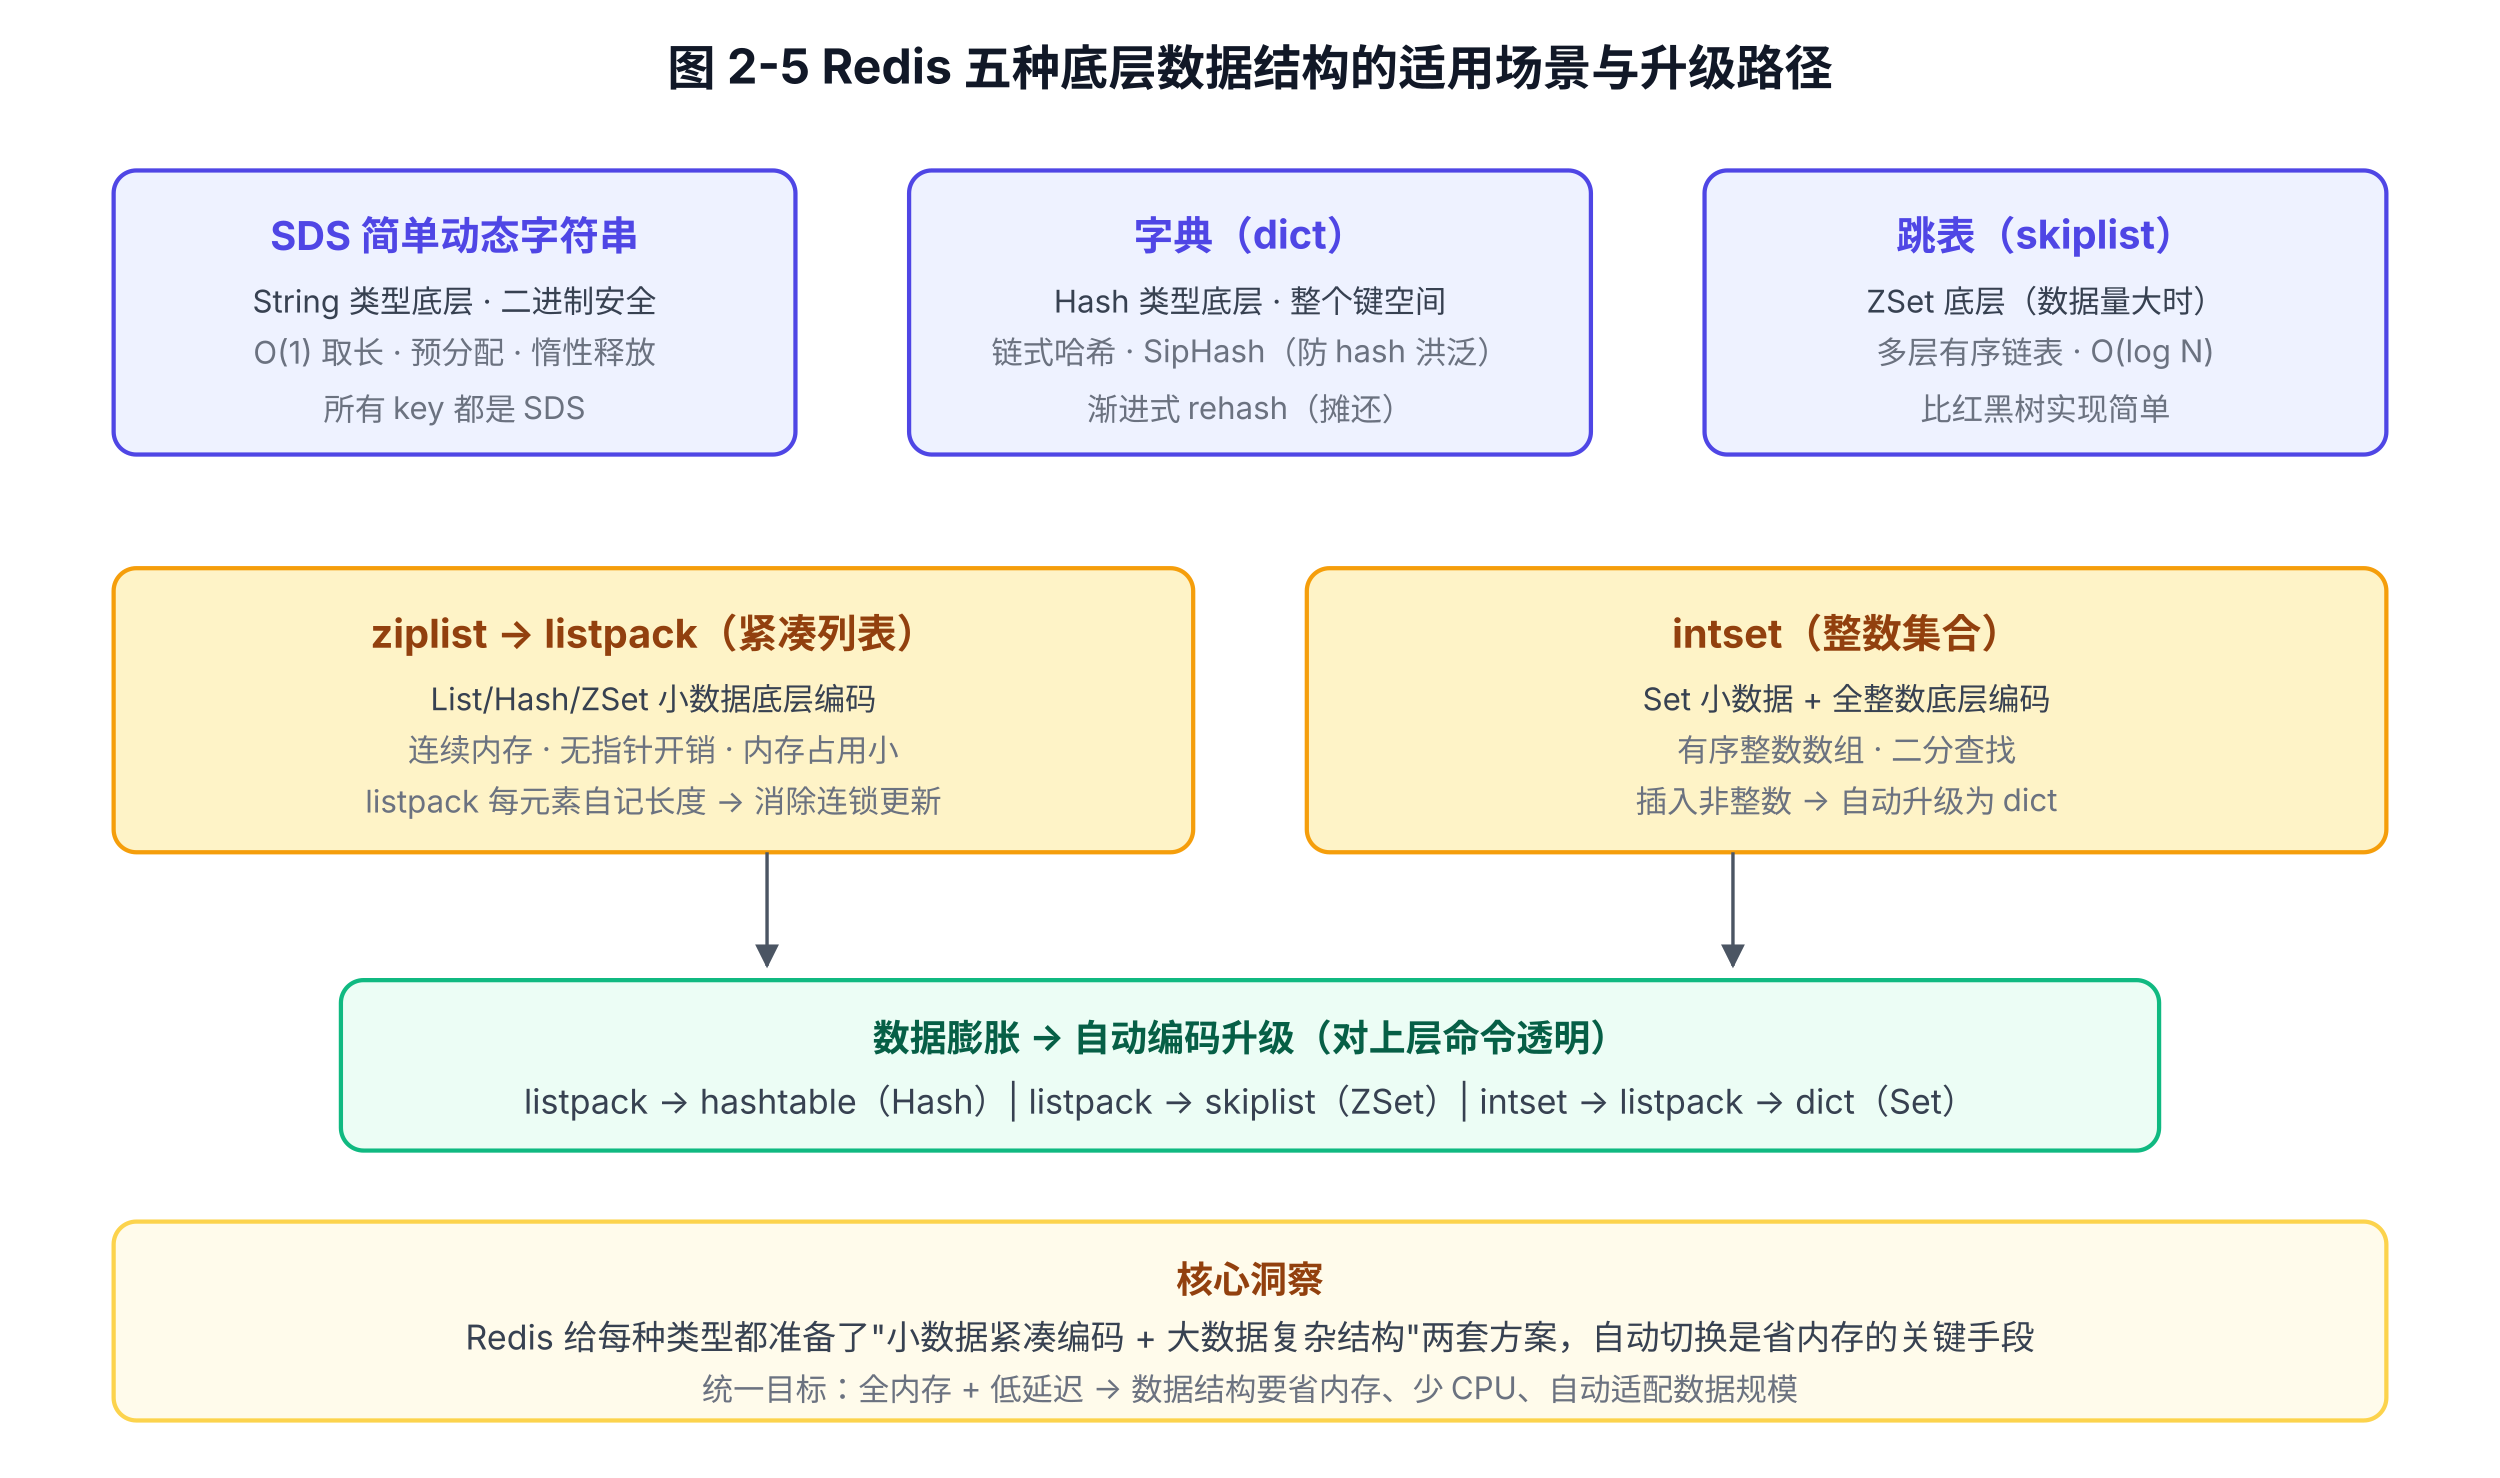
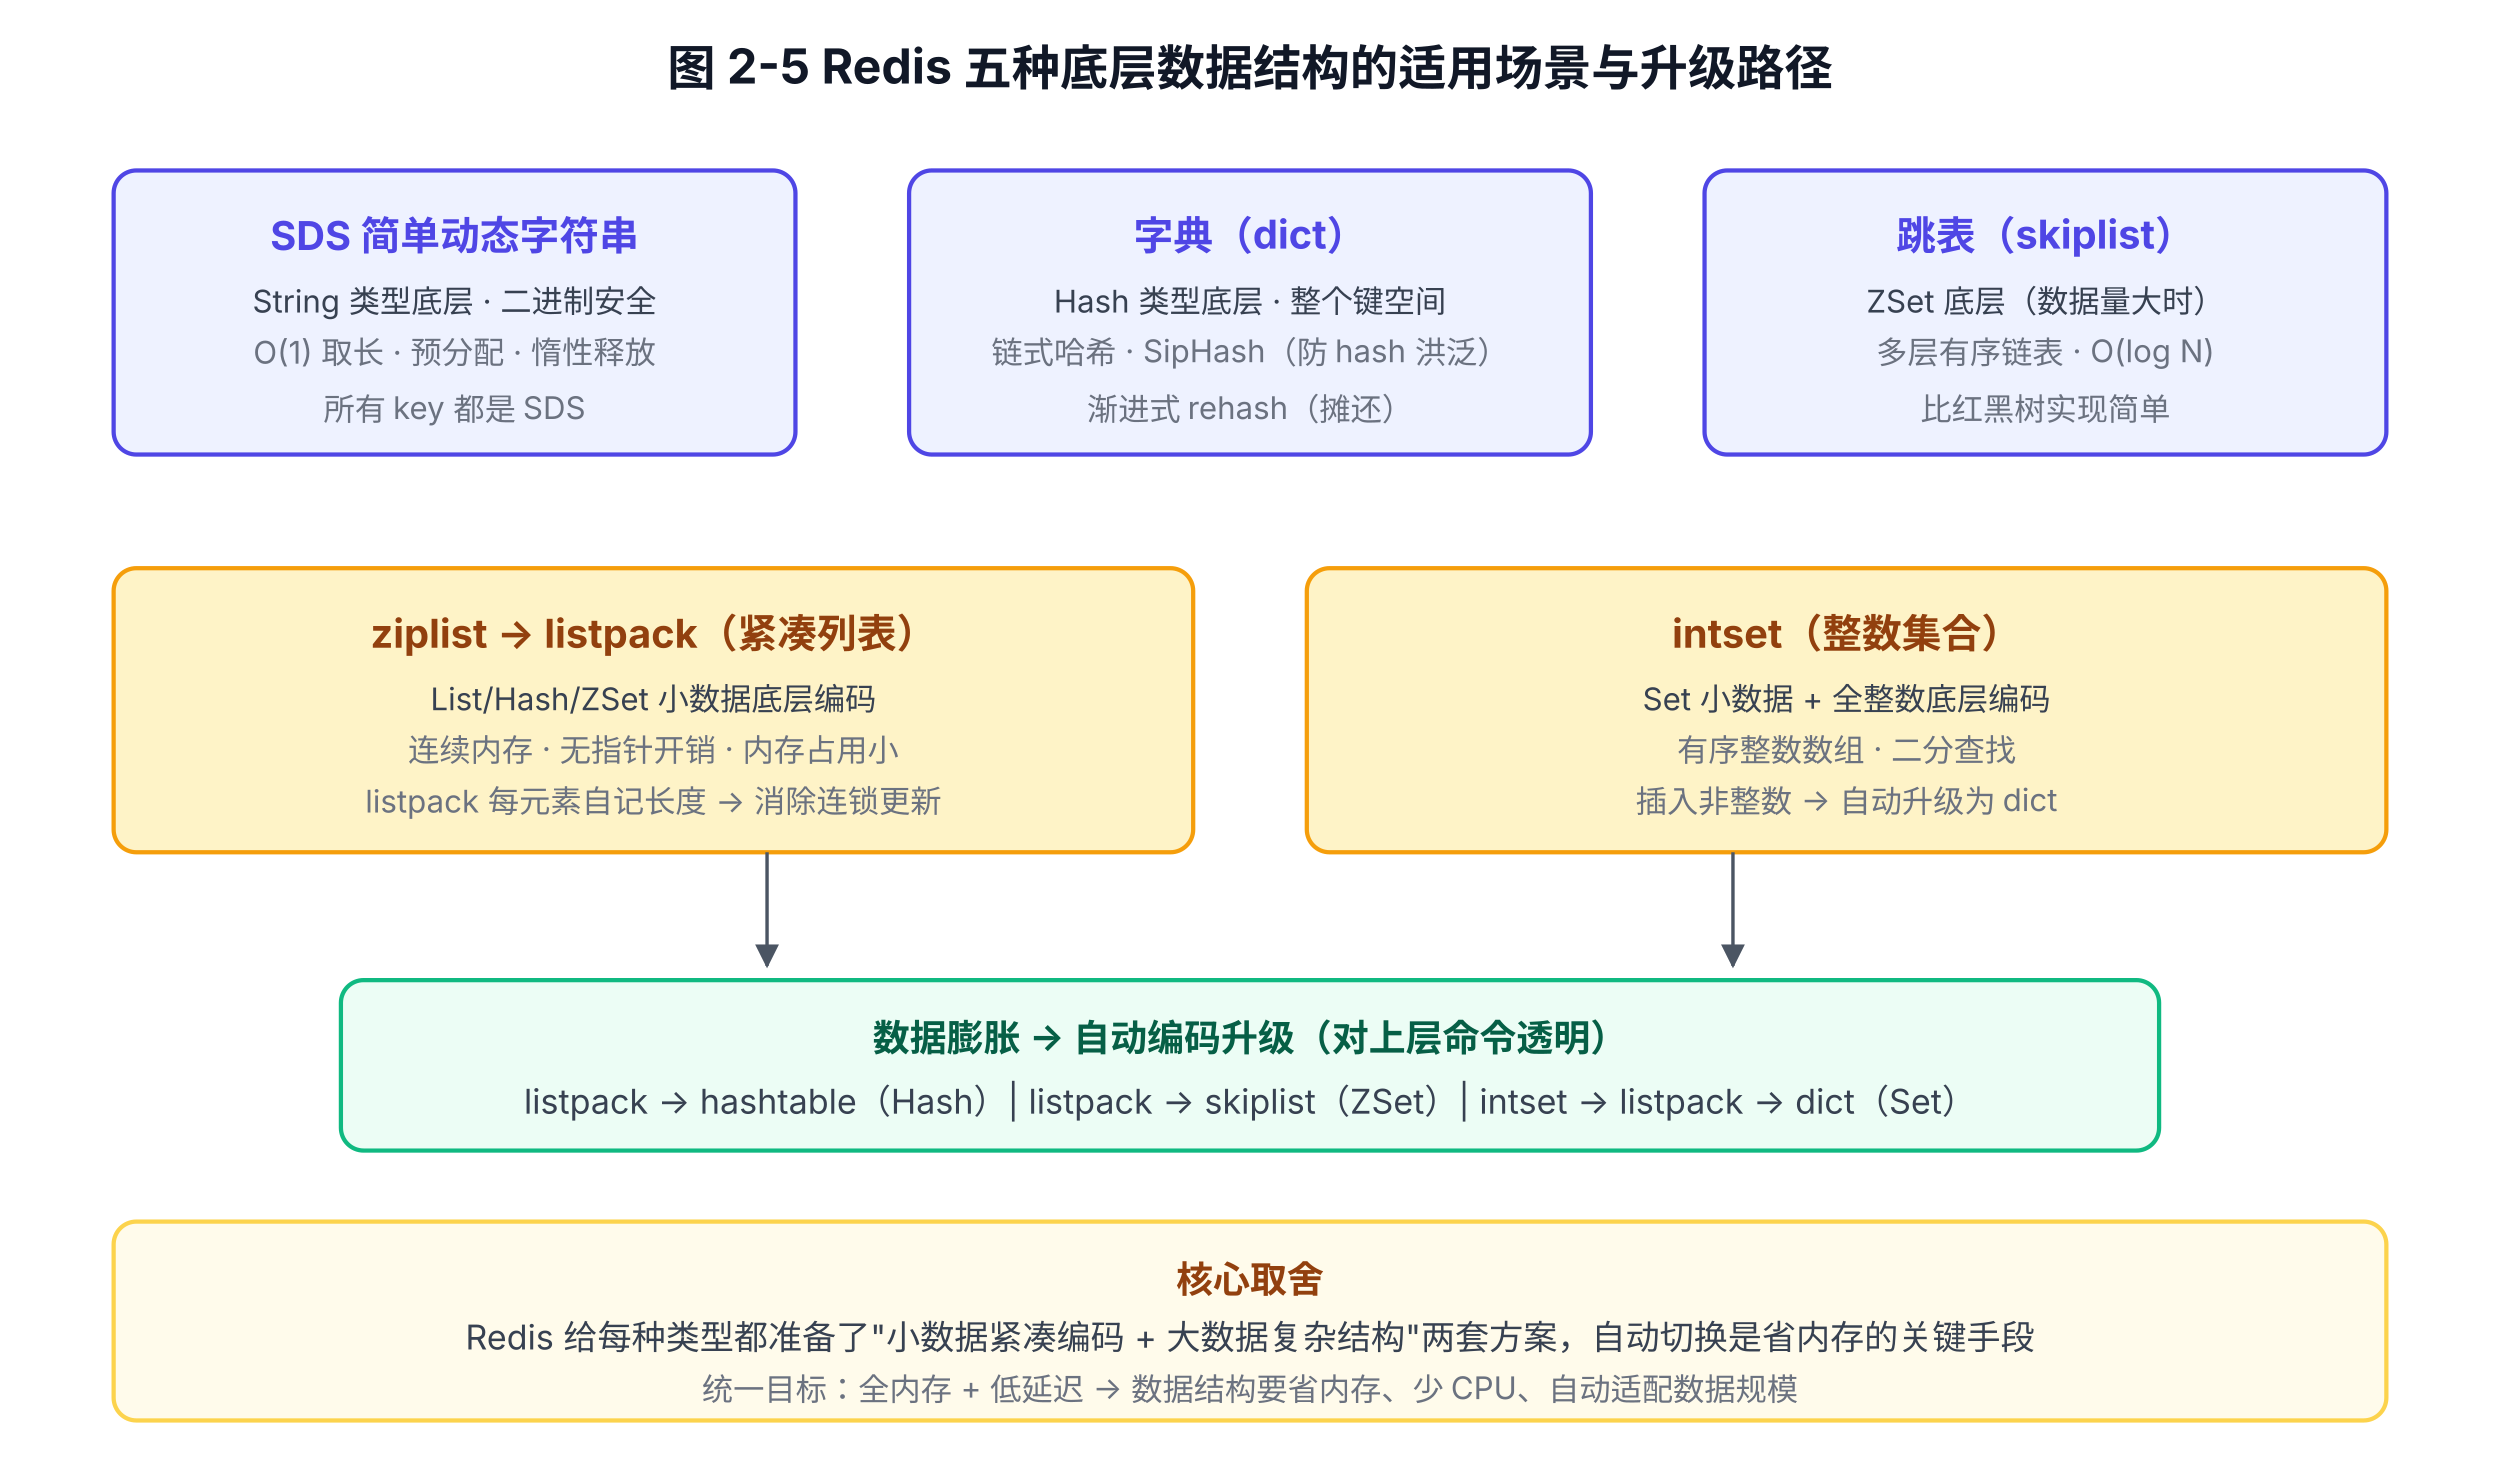
<svg xmlns="http://www.w3.org/2000/svg" viewBox="0 0 880 520" font-family="system-ui, -apple-system, 'PingFang SC', 'Microsoft YaHei', sans-serif">
  <defs>
    <marker id="arrow" viewBox="0 0 10 10" refX="9" refY="5" markerWidth="7" markerHeight="7" orient="auto-start-reverse">
      <path d="M0,0 L10,5 L0,10 z" fill="#4B5563" />
    </marker>
  </defs>
  <text x="440" y="30" text-anchor="middle" font-size="17" font-weight="700" fill="#111827">图 2-5 Redis 五种底层数据结构的适用场景与升级路径</text>
  <rect x="40" y="60" width="240" height="100" rx="8" fill="#EEF2FF" stroke="#4F46E5" stroke-width="1.5" />
  <text x="160" y="88" text-anchor="middle" font-size="14" font-weight="700" fill="#4F46E5">SDS 简单动态字符串</text>
  <text x="160" y="110" text-anchor="middle" font-size="11" fill="#374151">String 类型底层 · 二进制安全</text>
  <text x="160" y="128" text-anchor="middle" font-size="11" fill="#6B7280">O(1) 取长 · 预分配 · 惰性释放</text>
  <text x="160" y="148" text-anchor="middle" font-size="11" fill="#6B7280">所有 key 都是 SDS</text>
  <rect x="320" y="60" width="240" height="100" rx="8" fill="#EEF2FF" stroke="#4F46E5" stroke-width="1.5" />
  <text x="440" y="88" text-anchor="middle" font-size="14" font-weight="700" fill="#4F46E5">字典（dict）</text>
  <text x="440" y="110" text-anchor="middle" font-size="11" fill="#374151">Hash 类型底层 · 整个键空间</text>
  <text x="440" y="128" text-anchor="middle" font-size="11" fill="#6B7280">链式哈希 · SipHash（防 hash 洪泛）</text>
  <text x="440" y="148" text-anchor="middle" font-size="11" fill="#6B7280">渐进式 rehash（摊还）</text>
  <rect x="600" y="60" width="240" height="100" rx="8" fill="#EEF2FF" stroke="#4F46E5" stroke-width="1.5" />
  <text x="720" y="88" text-anchor="middle" font-size="14" font-weight="700" fill="#4F46E5">跳表（skiplist）</text>
  <text x="720" y="110" text-anchor="middle" font-size="11" fill="#374151">ZSet 底层（数据量大时）</text>
  <text x="720" y="128" text-anchor="middle" font-size="11" fill="#6B7280">多层有序链表 · O(log N)</text>
  <text x="720" y="148" text-anchor="middle" font-size="11" fill="#6B7280">比红黑树实现简单</text>
  <rect x="40" y="200" width="380" height="100" rx="8" fill="#FEF3C7" stroke="#F59E0B" stroke-width="1.5" />
  <text x="230" y="228" text-anchor="middle" font-size="14" font-weight="700" fill="#92400E">ziplist → listpack（紧凑列表）</text>
  <text x="230" y="250" text-anchor="middle" font-size="11" fill="#374151">List/Hash/ZSet 小数据底层编码</text>
  <text x="230" y="268" text-anchor="middle" font-size="11" fill="#6B7280">连续内存 · 无指针开销 · 内存占用小</text>
  <text x="230" y="286" text-anchor="middle" font-size="11" fill="#6B7280">listpack 每元素自记长度 → 消除连锁更新</text>
  <rect x="460" y="200" width="380" height="100" rx="8" fill="#FEF3C7" stroke="#F59E0B" stroke-width="1.5" />
  <text x="650" y="228" text-anchor="middle" font-size="14" font-weight="700" fill="#92400E">intset（整数集合）</text>
  <text x="650" y="250" text-anchor="middle" font-size="11" fill="#374151">Set 小数据 + 全整数底层编码</text>
  <text x="650" y="268" text-anchor="middle" font-size="11" fill="#6B7280">有序整数数组 · 二分查找</text>
  <text x="650" y="286" text-anchor="middle" font-size="11" fill="#6B7280">插入非整数 → 自动升级为 dict</text>
  <line x1="270" y1="300" x2="270" y2="340" stroke="#4B5563" stroke-width="1.2" marker-end="url(#arrow)" />
  <line x1="610" y1="300" x2="610" y2="340" stroke="#4B5563" stroke-width="1.2" marker-end="url(#arrow)" />
  <rect x="120" y="345" width="640" height="60" rx="8" fill="#ECFDF5" stroke="#10B981" stroke-width="1.5" />
  <text x="440" y="370" text-anchor="middle" font-size="13" font-weight="700" fill="#065F46">数据膨胀 → 自动编码升级（对上层命令透明）</text>
  <text x="440" y="392" text-anchor="middle" font-size="12" fill="#374151">listpack → hashtable（Hash）| listpack → skiplist（ZSet）| intset → listpack → dict（Set）</text>
  <rect x="40" y="430" width="800" height="70" rx="8" fill="#FFFBEB" stroke="#FCD34D" stroke-width="1.5" />
-   <text x="440" y="455" text-anchor="middle" font-size="13" font-weight="700" fill="#92400E">核心洞察</text>
+   <text x="440" y="455" text-anchor="middle" font-size="13" font-weight="700" fill="#92400E">核心取舍</text>
  <text x="440" y="475" text-anchor="middle" font-size="12" fill="#374151">Redis 给每种类型都准备了"小数据紧凑编码 + 大数据复杂结构"两套方案，自动切换是省内存的关键手段</text>
  <text x="440" y="493" text-anchor="middle" font-size="11" fill="#6B7280">统一目标：全内存 + 低延迟 → 数据结构要省内存、少 CPU、自动适配数据规模</text>
</svg>
